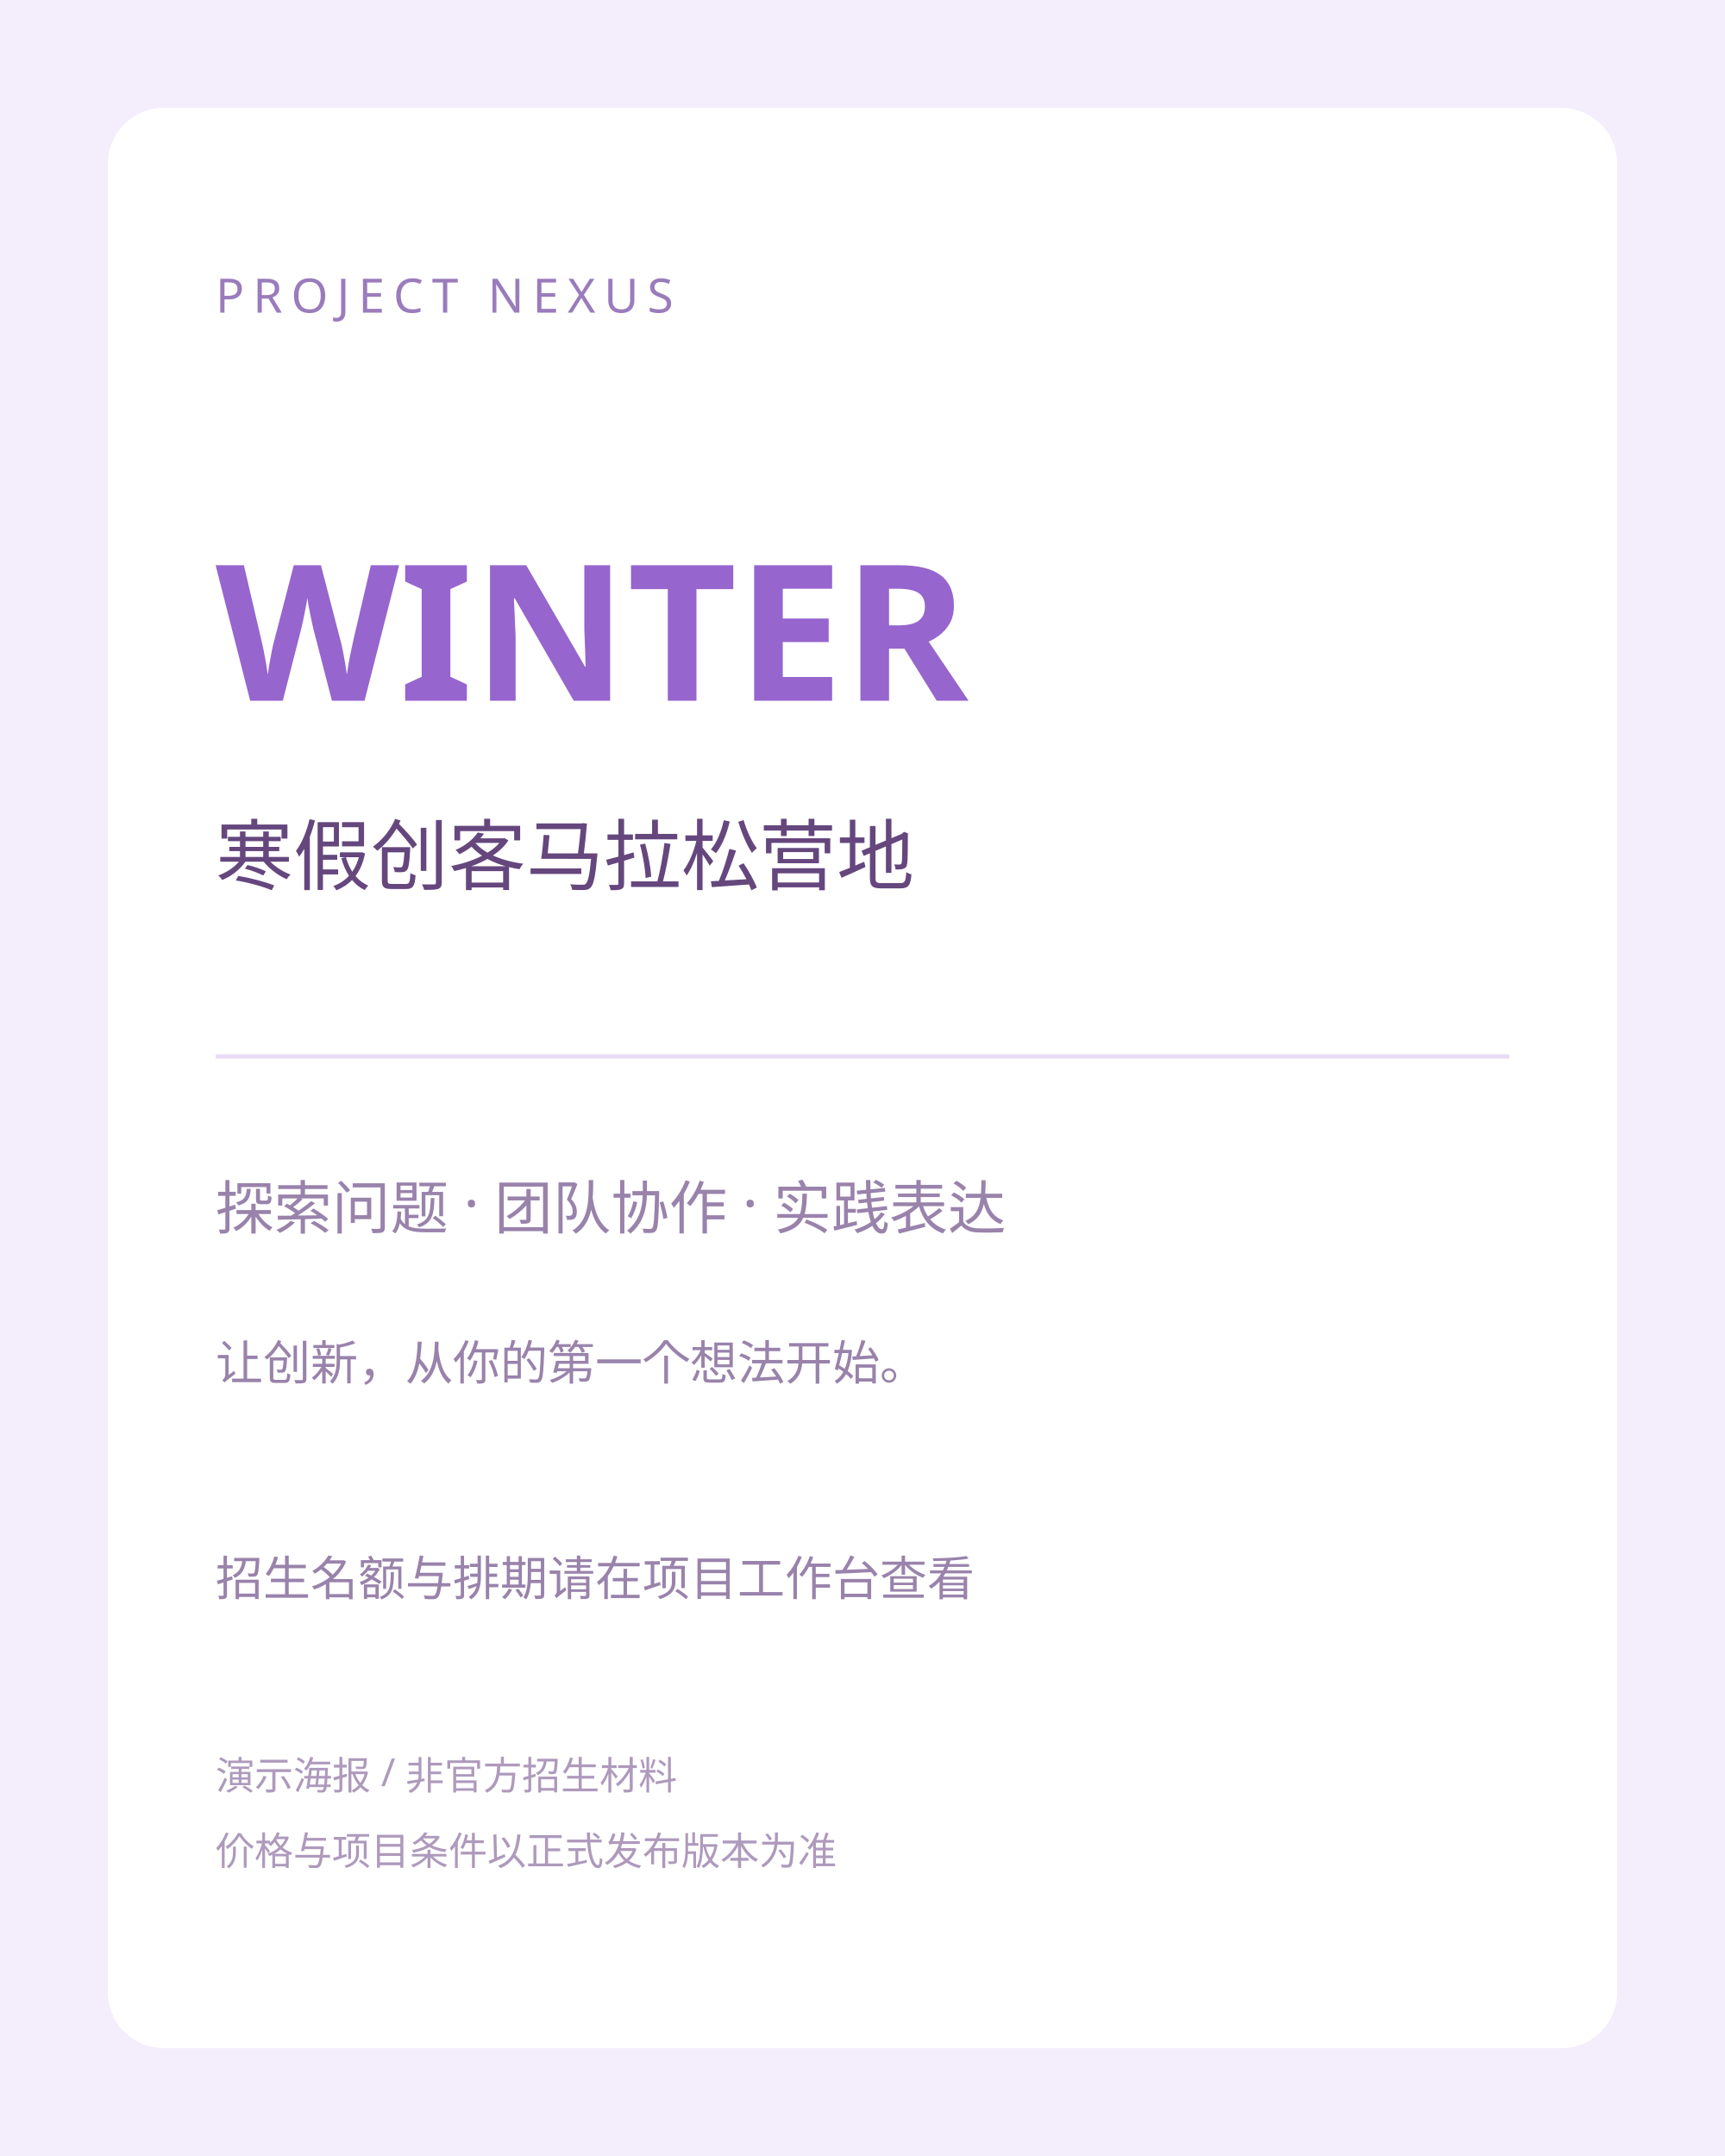
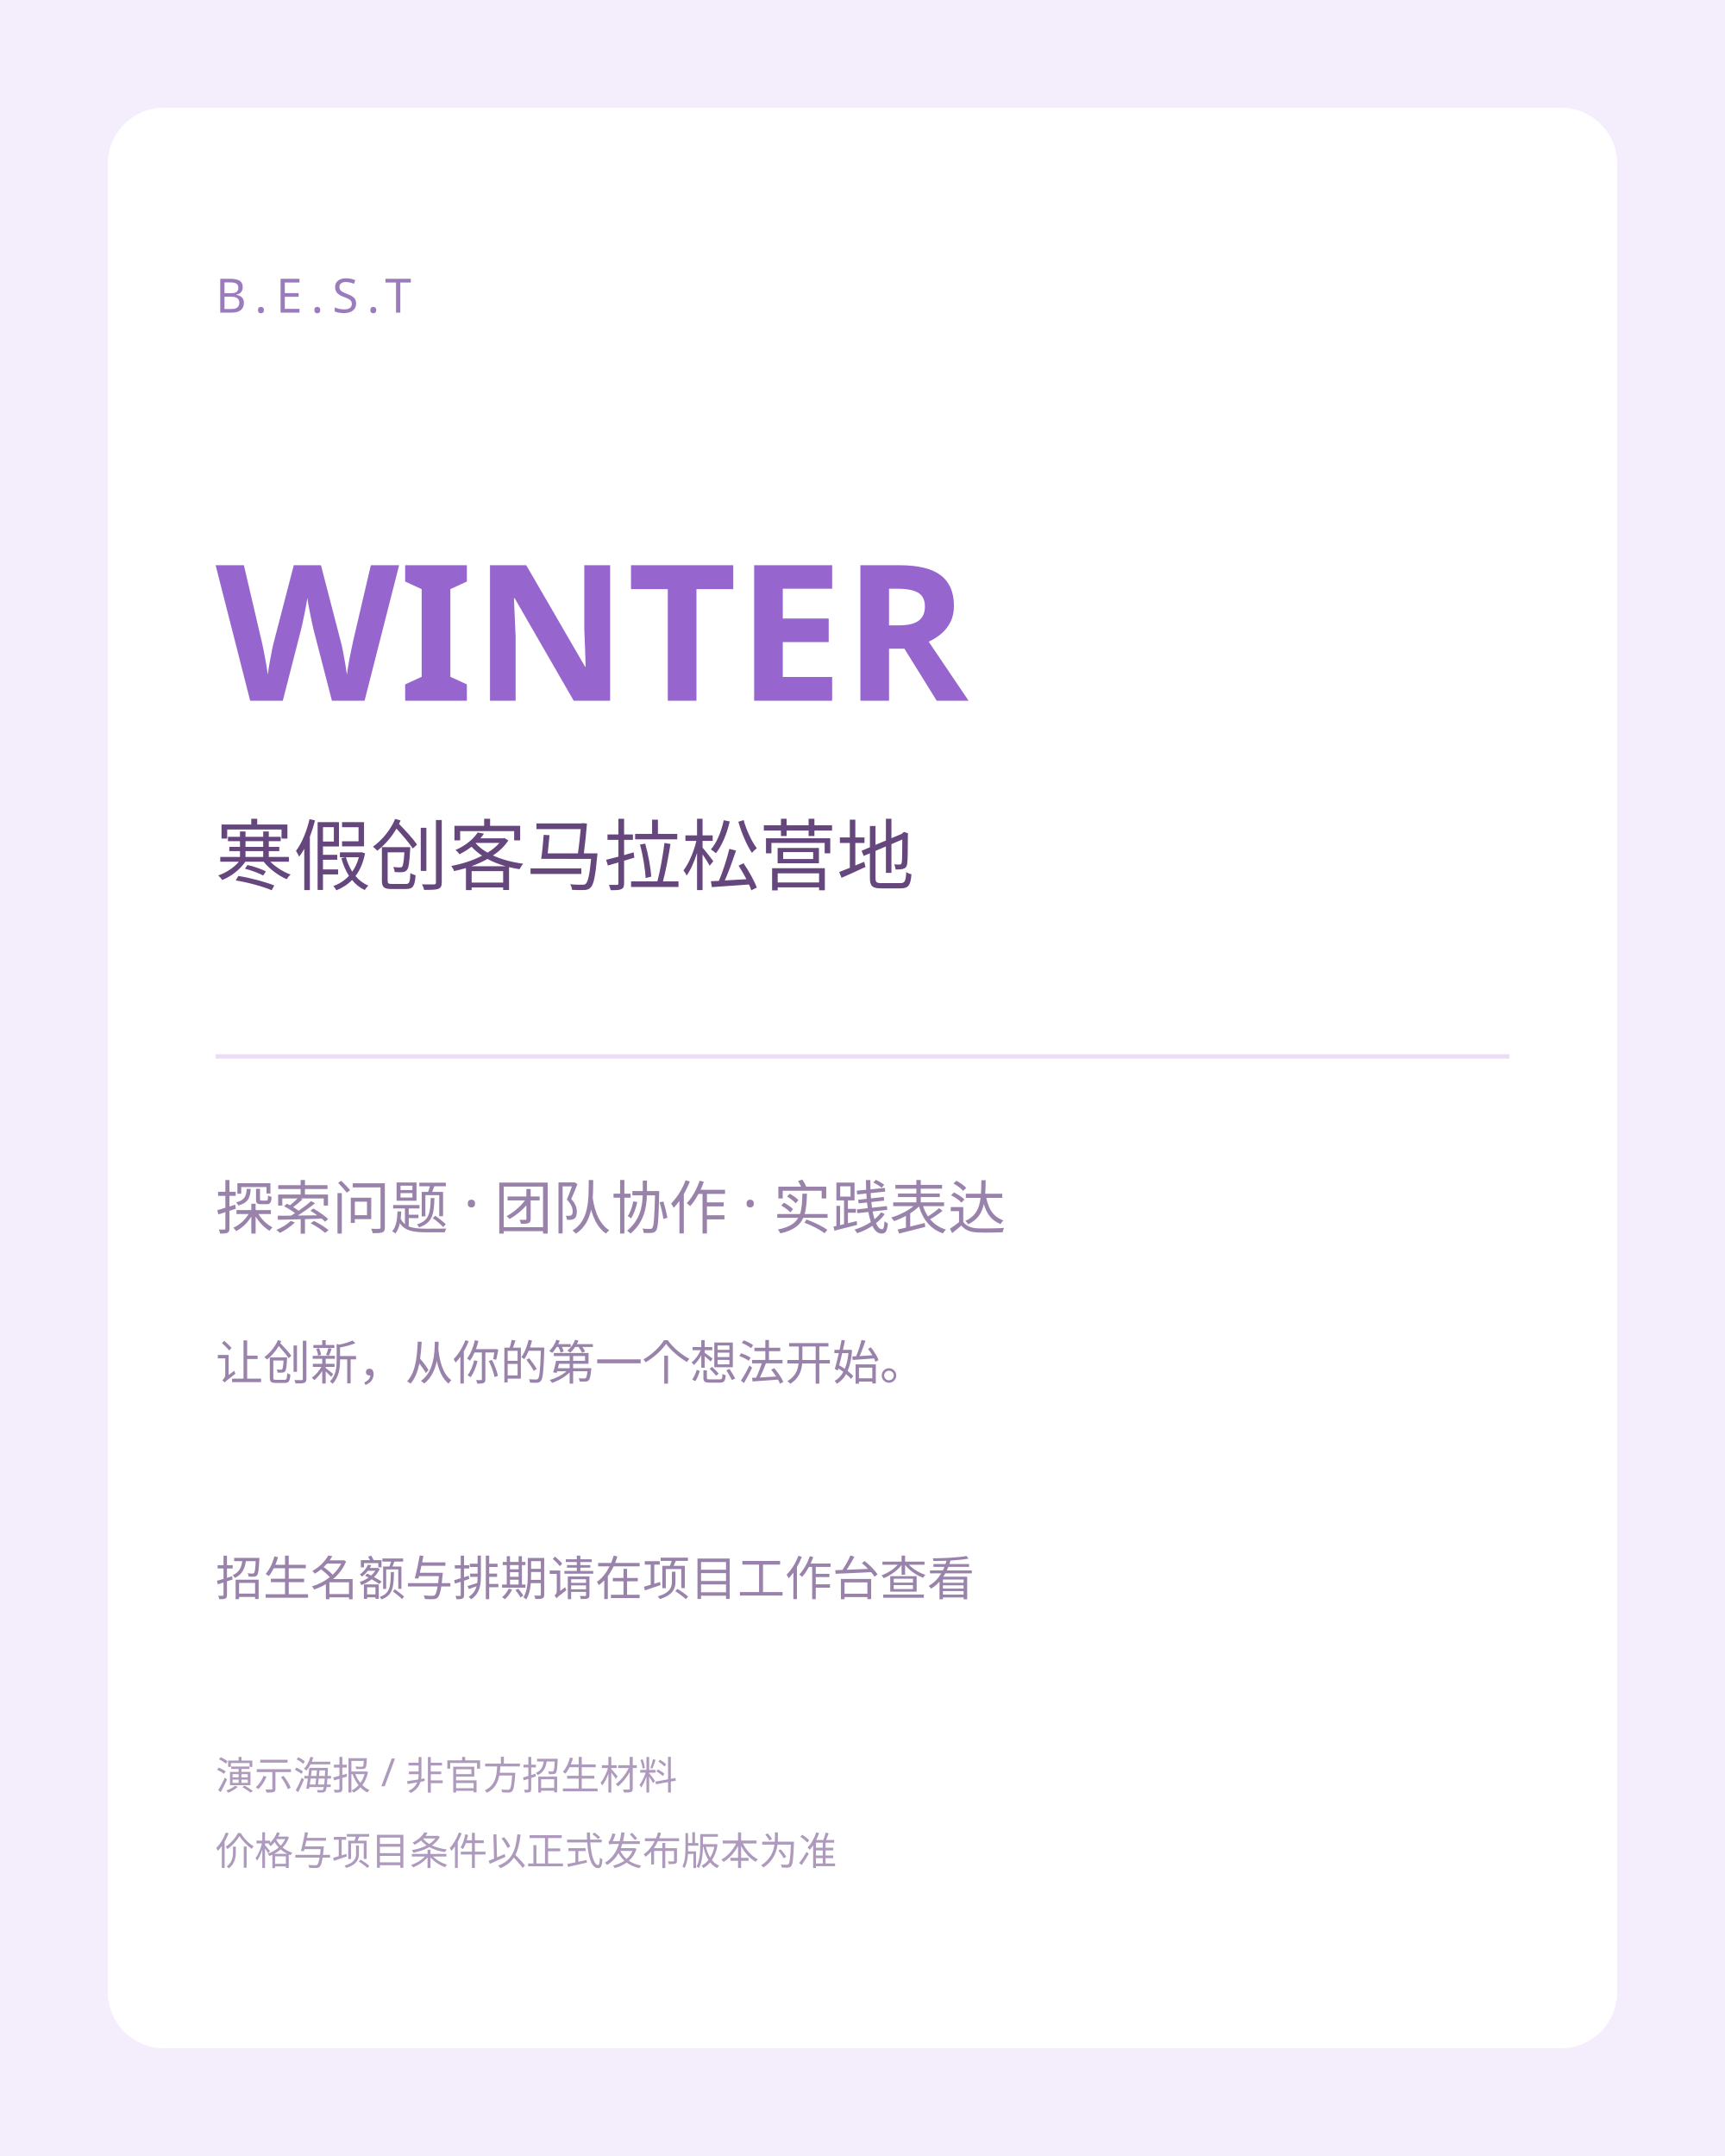
<svg xmlns="http://www.w3.org/2000/svg" width="800" height="1000" viewBox="0 0 800 1000">
  <rect width="800" height="1000" fill="#f4edfc" />
  <rect x="50" y="50" width="700" height="900" rx="26" fill="#fff" />
-   <text x="100" y="145" font-family="sans-serif" font-size="22" fill="#9a7cbc" letter-spacing="4">PROJECT NEXUS</text>
+   <text x="100" y="145" font-family="sans-serif" font-size="22" fill="#9a7cbc" letter-spacing="4">B.E.S.T</text>
  <text x="100" y="325" font-family="sans-serif" font-size="88" font-weight="bold" fill="#9665ce">WINTER</text>
  <text x="100" y="410" font-family="sans-serif" font-size="36" fill="#65477e">寒假创客马拉松营地</text>
  <path d="M100 490H700" stroke="#e9dcf4" stroke-width="2" />
  <text x="100" y="570" font-family="sans-serif" font-size="27" fill="#9983ab">探索问题 · 团队协作 · 实践表达</text>
  <text x="100" y="640" font-family="sans-serif" font-size="22" fill="#9983ab">让创新，从你的第一个想法开始。</text>
  <text x="100" y="740" font-family="sans-serif" font-size="22" fill="#9983ab">招生名额与排期请在项目工作台查看</text>
  <text x="100" y="830" font-family="sans-serif" font-size="18" fill="#ae9abc">演示海报 / 非官方招生材料</text>
  <text x="100" y="865" font-family="sans-serif" font-size="18" fill="#ae9abc">价格与项目条件以正式发布版本为准</text>
</svg>
